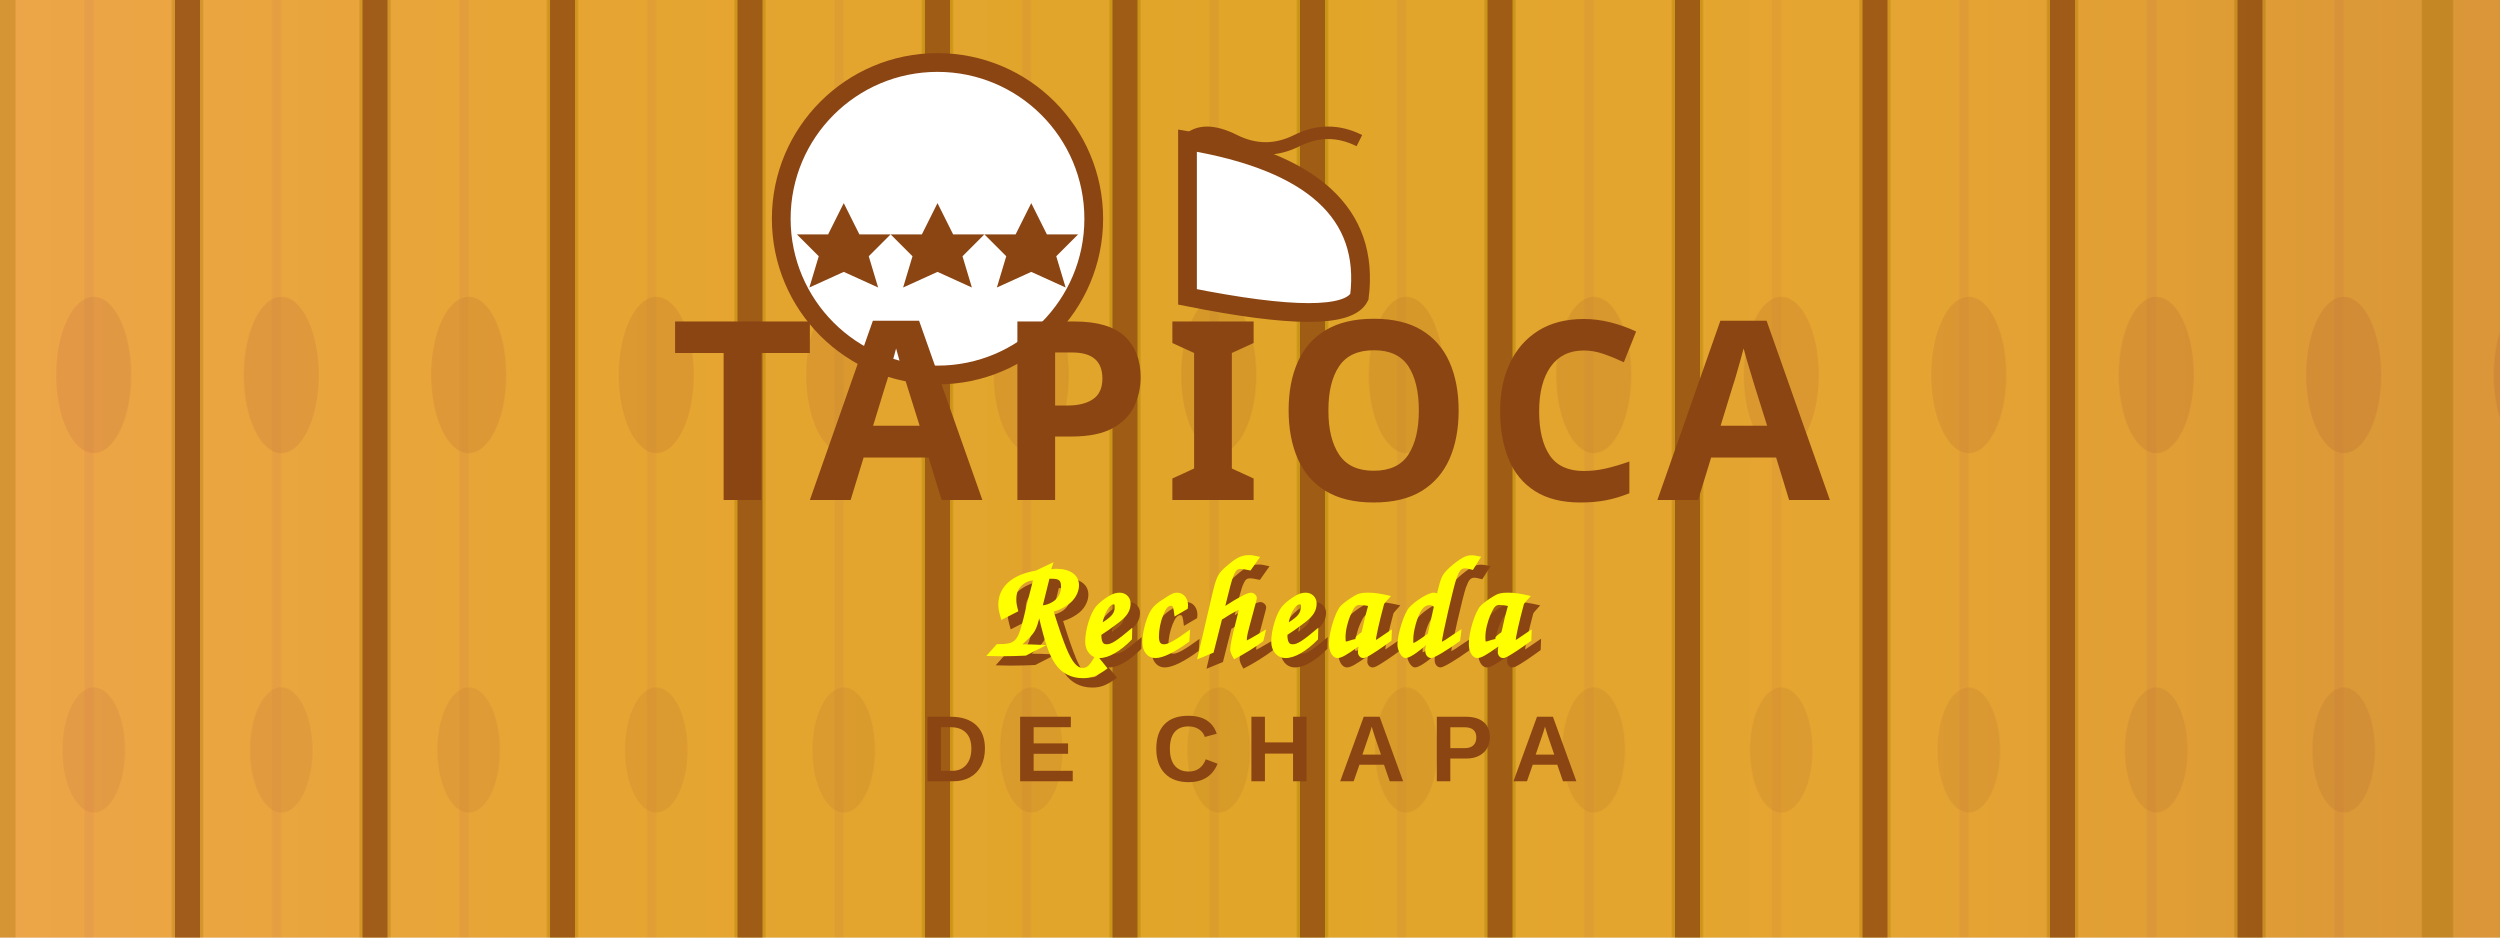
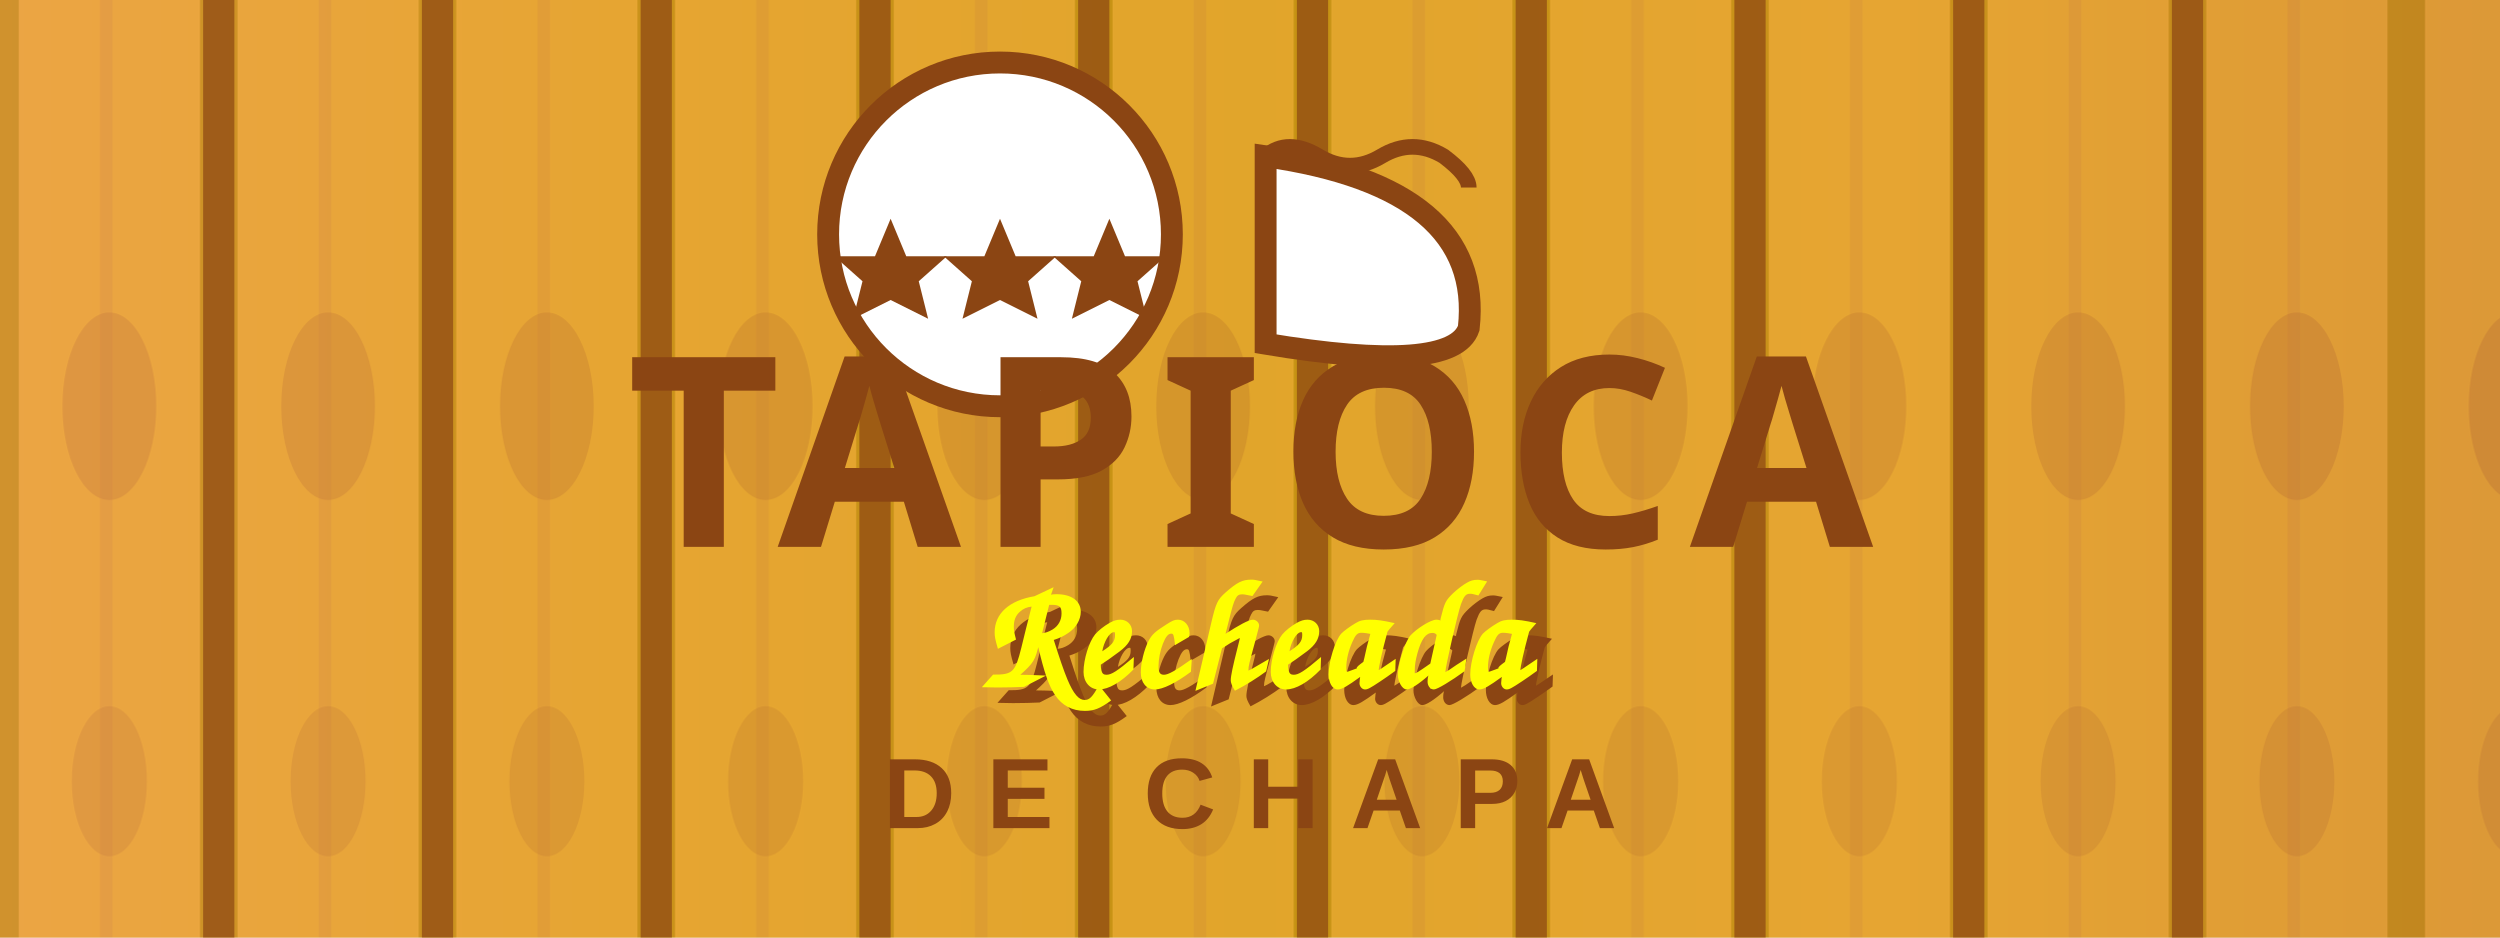
<svg xmlns="http://www.w3.org/2000/svg" width="800" height="300" viewBox="0 0 800 300">
  <defs>
-     <pattern id="woodPattern" patternUnits="userSpaceOnUse" width="60" height="300">
-       <rect width="60" height="300" fill="#E6A532" />
-       <rect x="0" y="0" width="5" height="300" fill="#B8860B" />
-       <rect x="55" y="0" width="5" height="300" fill="#B8860B" />
-       <rect x="27" y="0" width="3" height="300" fill="#CD853F" opacity="0.4" />
-       <ellipse cx="30" cy="120" rx="12" ry="25" fill="#A0522D" opacity="0.3" />
-       <ellipse cx="30" cy="240" rx="10" ry="20" fill="#A0522D" opacity="0.25" />
+     <pattern id="woodTexture" patternUnits="userSpaceOnUse" width="70" height="300">
+       <rect width="70" height="300" fill="#E6A532" />
+       <rect x="0" y="0" width="6" height="300" fill="#B8860B" />
+       <rect x="64" y="0" width="6" height="300" fill="#B8860B" />
+       <rect x="32" y="0" width="4" height="300" fill="#CD853F" opacity="0.4" />
+       <ellipse cx="35" cy="130" rx="15" ry="30" fill="#A0522D" opacity="0.3" />
+       <ellipse cx="35" cy="250" rx="12" ry="24" fill="#A0522D" opacity="0.25" />
    </pattern>
-     <linearGradient id="bgGradient" x1="0%" y1="0%" x2="100%" y2="0%">
+     <linearGradient id="woodGradient" x1="0%" y1="0%" x2="100%" y2="0%">
      <stop offset="0%" style="stop-color:#F4A460" />
      <stop offset="25%" style="stop-color:#E6A532" />
      <stop offset="50%" style="stop-color:#DAA520" />
      <stop offset="75%" style="stop-color:#E6A532" />
      <stop offset="100%" style="stop-color:#CD853F" />
    </linearGradient>
  </defs>
-   <rect width="800" height="300" fill="url(#bgGradient)" />
-   <rect width="800" height="300" fill="url(#woodPattern)" opacity="0.5" />
-   <g stroke="#8B4513" stroke-width="8" opacity="0.7">
-     <line x1="60" y1="0" x2="60" y2="300" />
-     <line x1="120" y1="0" x2="120" y2="300" />
-     <line x1="180" y1="0" x2="180" y2="300" />
-     <line x1="240" y1="0" x2="240" y2="300" />
-     <line x1="300" y1="0" x2="300" y2="300" />
-     <line x1="360" y1="0" x2="360" y2="300" />
+   <rect width="800" height="300" fill="url(#woodGradient)" />
+   <rect width="800" height="300" fill="url(#woodTexture)" opacity="0.6" />
+   <g stroke="#8B4513" stroke-width="10" opacity="0.7">
+     <line x1="70" y1="0" x2="70" y2="300" />
+     <line x1="140" y1="0" x2="140" y2="300" />
+     <line x1="210" y1="0" x2="210" y2="300" />
+     <line x1="280" y1="0" x2="280" y2="300" />
+     <line x1="350" y1="0" x2="350" y2="300" />
    <line x1="420" y1="0" x2="420" y2="300" />
-     <line x1="480" y1="0" x2="480" y2="300" />
-     <line x1="540" y1="0" x2="540" y2="300" />
-     <line x1="600" y1="0" x2="600" y2="300" />
-     <line x1="660" y1="0" x2="660" y2="300" />
-     <line x1="720" y1="0" x2="720" y2="300" />
+     <line x1="490" y1="0" x2="490" y2="300" />
+     <line x1="560" y1="0" x2="560" y2="300" />
+     <line x1="630" y1="0" x2="630" y2="300" />
+     <line x1="700" y1="0" x2="700" y2="300" />
  </g>
-   <circle cx="300" cy="70" r="50" fill="white" stroke="#8B4513" stroke-width="6" />
+   <circle cx="320" cy="75" r="55" fill="white" stroke="#8B4513" stroke-width="7" />
  <g fill="#8B4513">
-     <polygon points="270,65 275,75 285,75 278,82 281,92 270,87 259,92 262,82 255,75 265,75" />
-     <polygon points="300,65 305,75 315,75 308,82 311,92 300,87 289,92 292,82 285,75 295,75" />
-     <polygon points="330,65 335,75 345,75 338,82 341,92 330,87 319,92 322,82 315,75 325,75" />
+     <polygon points="285,70 290,82 303,82 294,90 297,102 285,96 273,102 276,90 267,82 280,82" />
+     <polygon points="320,70 325,82 338,82 329,90 332,102 320,96 308,102 311,90 302,82 315,82" />
+     <polygon points="355,70 360,82 373,82 364,90 367,102 355,96 343,102 346,90 337,82 350,82" />
  </g>
-   <path d="M 380 45 Q 440 55 435 95 Q 430 105 380 95 Z" fill="white" stroke="#8B4513" stroke-width="6" />
-   <path d="M 380 45 Q 385 40 395 45 Q 405 50 415 45 Q 425 40 435 45" fill="none" stroke="#8B4513" stroke-width="4" />
-   <text x="400" y="160" font-family="Arial Black, sans-serif" font-size="80" font-weight="900" text-anchor="middle" fill="#8B4513" letter-spacing="4px">TAPIOCA</text>
-   <text x="403" y="213" font-family="Brush Script MT, cursive" font-size="45" font-weight="bold" text-anchor="middle" fill="#8B4513" font-style="italic" letter-spacing="3px">Recheada</text>
-   <text x="400" y="210" font-family="Brush Script MT, cursive" font-size="45" font-weight="bold" text-anchor="middle" fill="#FFFF00" font-style="italic" letter-spacing="3px">Recheada</text>
-   <text x="400" y="250" font-family="Arial, sans-serif" font-size="30" font-weight="bold" text-anchor="middle" fill="#8B4513" letter-spacing="8px">DE CHAPA</text>
+   <path d="M 405 50 Q 475 60 470 105 Q 465 120 405 110 Z" fill="white" stroke="#8B4513" stroke-width="7" />
+   <path d="M 405 50 Q 412 44 422 50 Q 432 56 442 50 Q 452 44 462 50 Q 470 56 470 60" fill="none" stroke="#8B4513" stroke-width="5" />
+   <text x="400" y="175" font-family="Arial Black, sans-serif" font-size="85" font-weight="900" text-anchor="middle" fill="#8B4513" letter-spacing="5px">TAPIOCA</text>
+   <text x="405" y="225" font-family="Brush Script MT, cursive" font-size="48" font-weight="bold" text-anchor="middle" fill="#8B4513" font-style="italic" letter-spacing="2px">Recheada</text>
+   <text x="400" y="220" font-family="Brush Script MT, cursive" font-size="48" font-weight="bold" text-anchor="middle" fill="#FFFF00" font-style="italic" letter-spacing="2px">Recheada</text>
+   <text x="400" y="265" font-family="Arial, sans-serif" font-size="32" font-weight="bold" text-anchor="middle" fill="#8B4513" letter-spacing="10px">DE CHAPA</text>
</svg>
